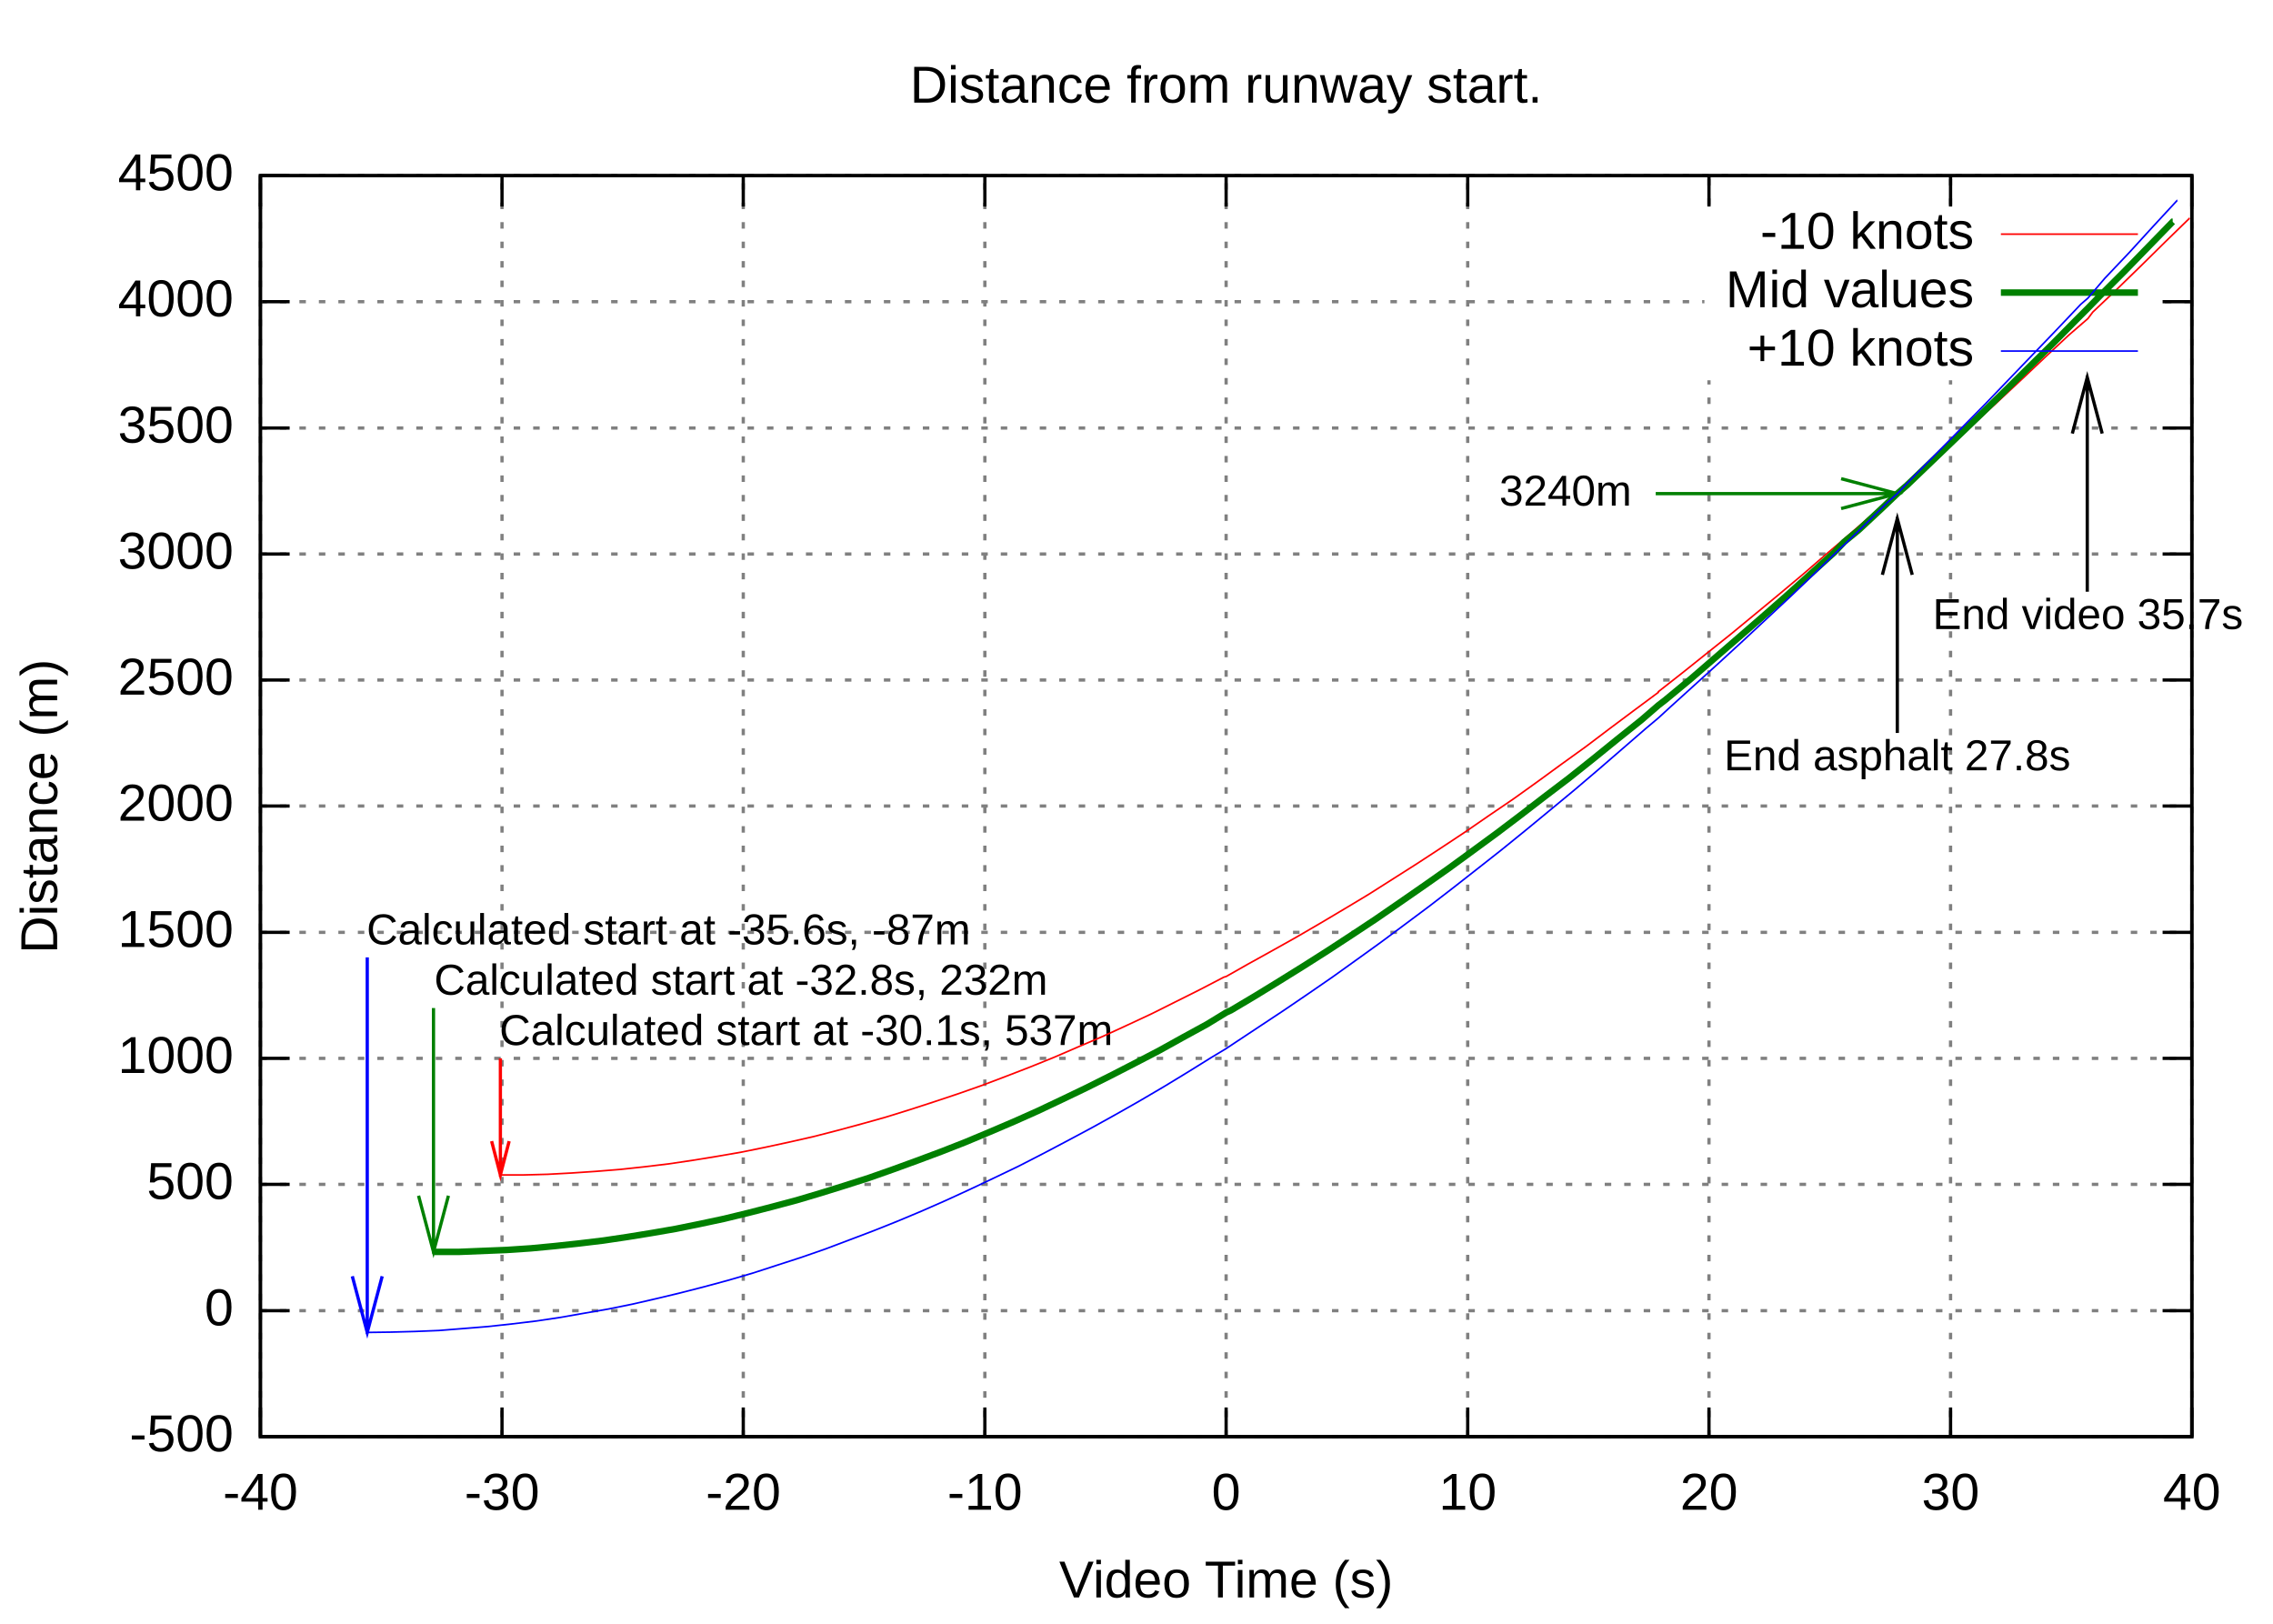
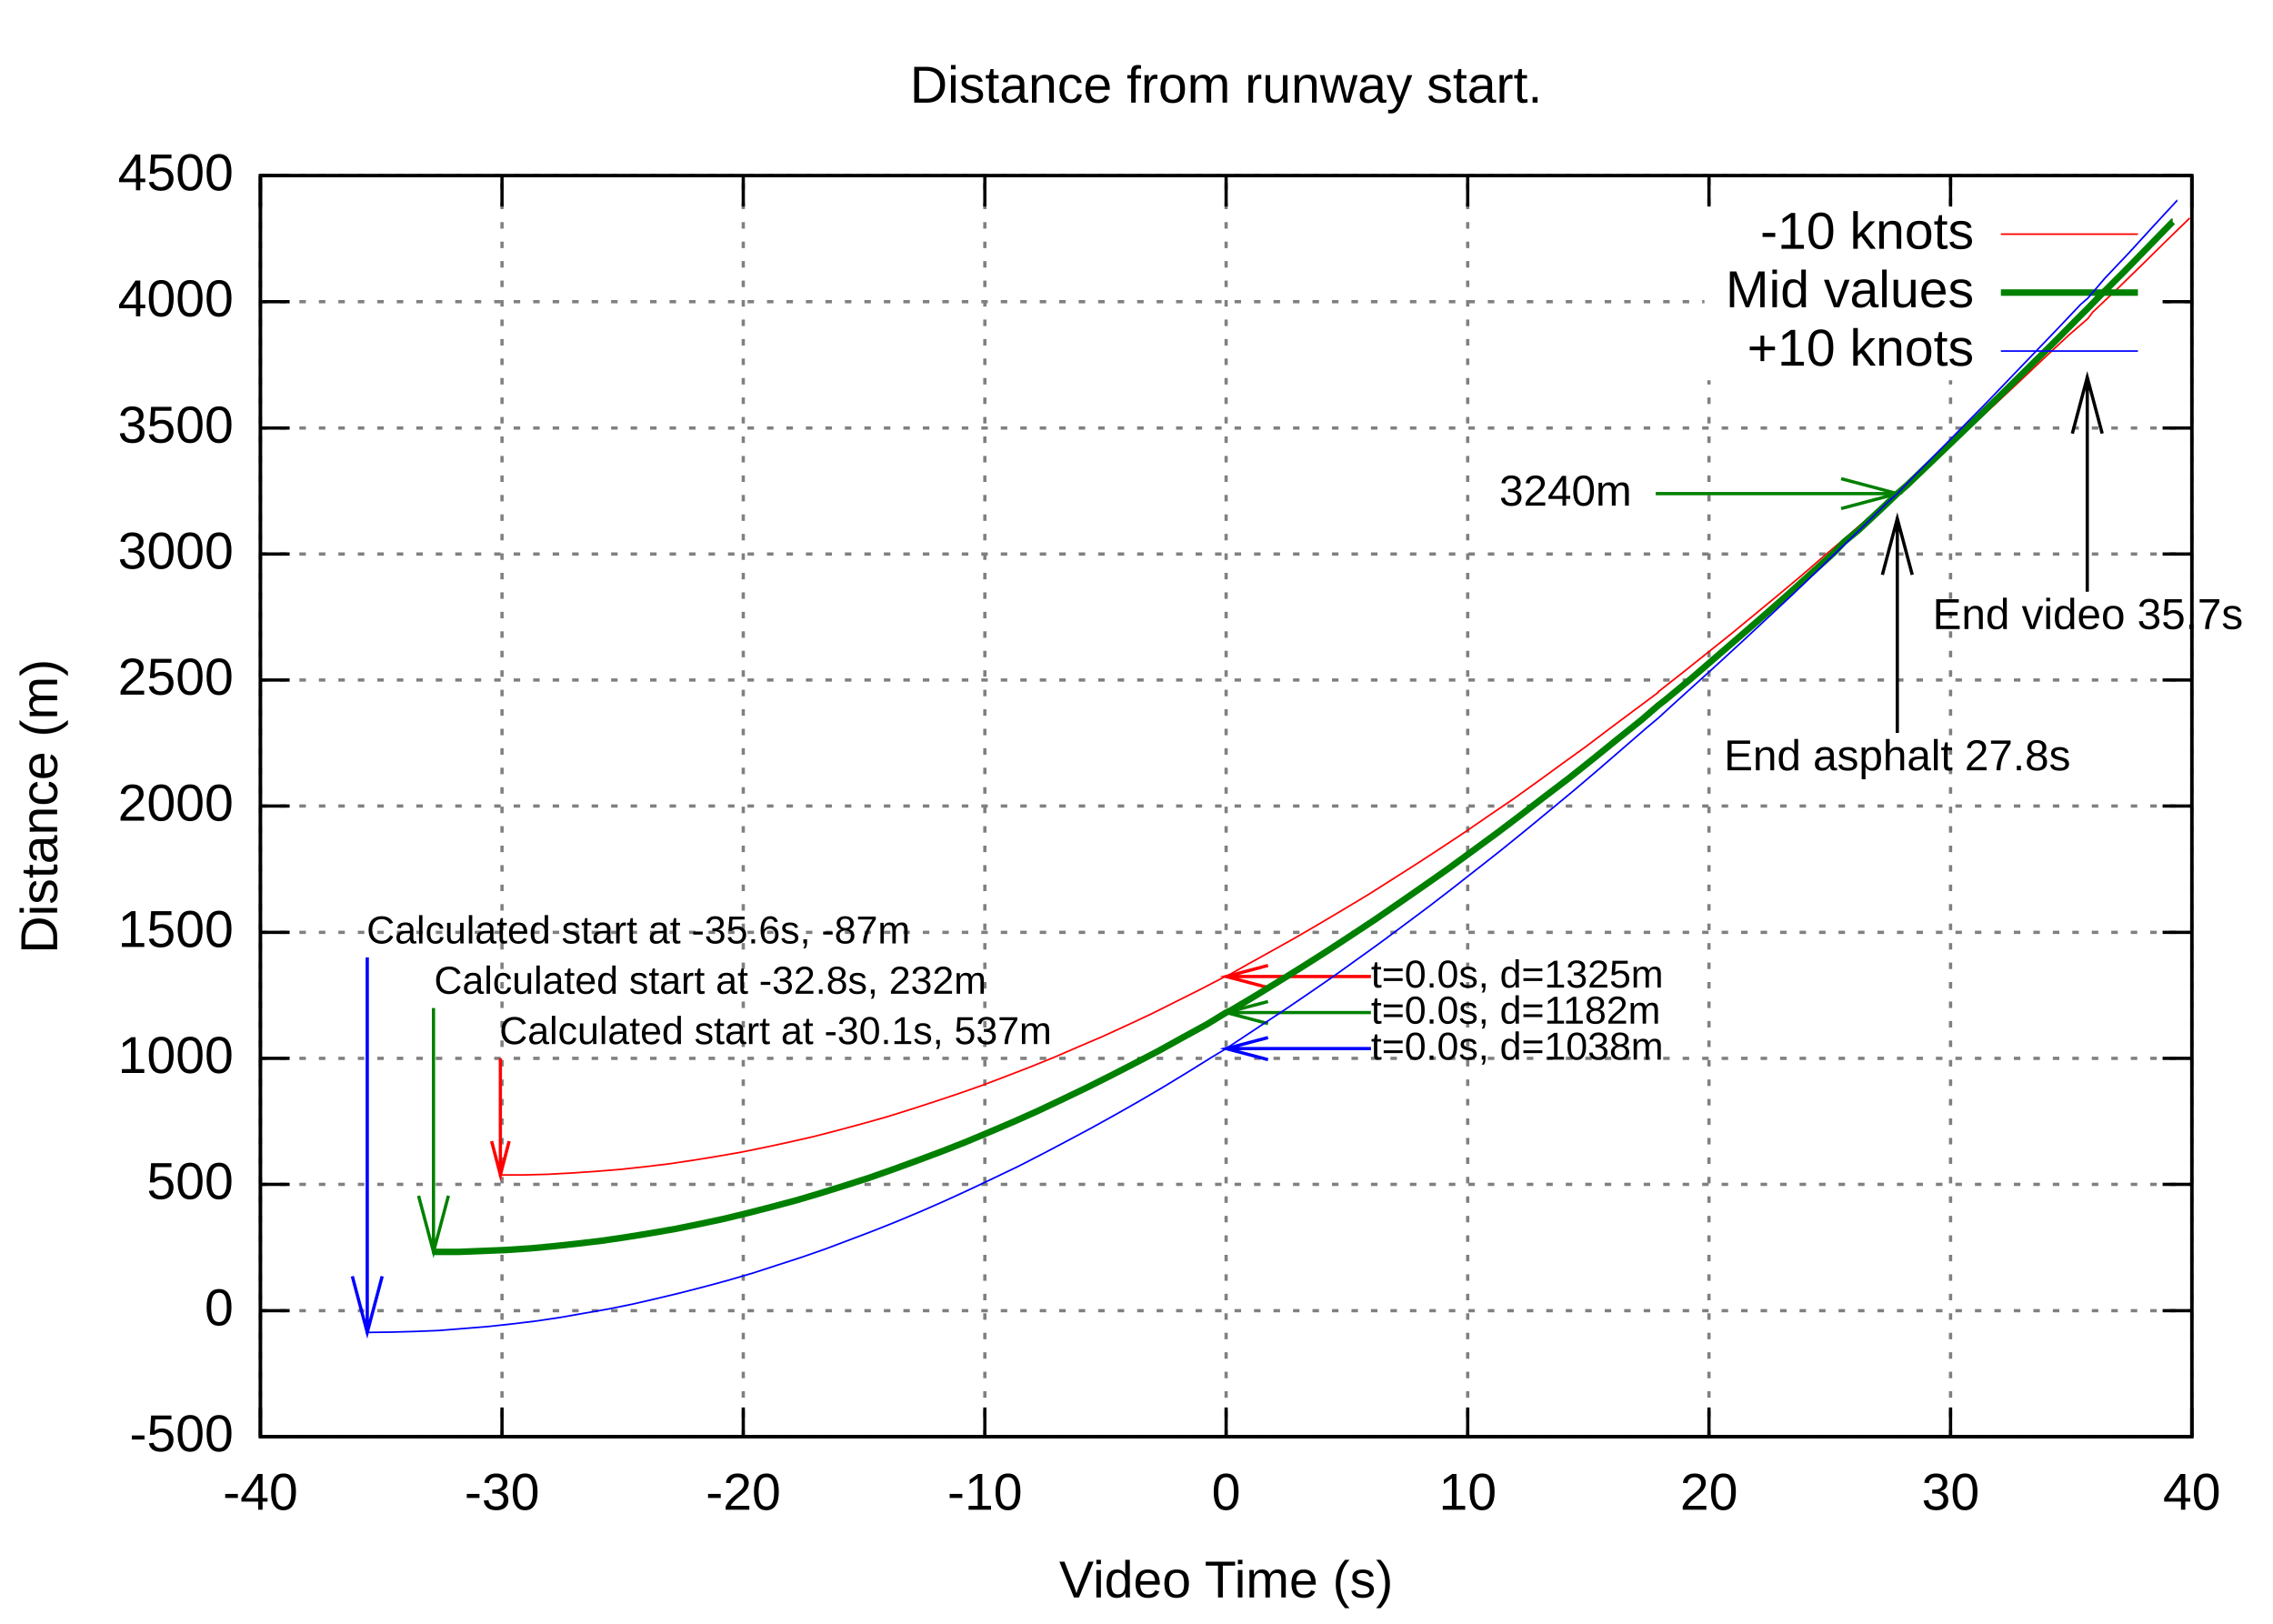
<svg xmlns="http://www.w3.org/2000/svg" xmlns:xlink="http://www.w3.org/1999/xlink" width="700" height="500" viewBox="0 0 700 500">
  <g id="gnuplot_canvas">
    <rect x="0" y="0" width="700" height="500" fill="none" />
    <defs>
      <circle id="gpDot" r="0.5" stroke-width="0.5" />
      <path id="gpPt0" stroke-width="0.222" stroke="currentColor" d="M-1,0 h2 M0,-1 v2" />
      <path id="gpPt1" stroke-width="0.222" stroke="currentColor" d="M-1,-1 L1,1 M1,-1 L-1,1" />
      <path id="gpPt2" stroke-width="0.222" stroke="currentColor" d="M-1,0 L1,0 M0,-1 L0,1 M-1,-1 L1,1 M-1,1 L1,-1" />
      <rect id="gpPt3" stroke-width="0.222" stroke="currentColor" x="-1" y="-1" width="2" height="2" />
      <rect id="gpPt4" stroke-width="0.222" stroke="currentColor" fill="currentColor" x="-1" y="-1" width="2" height="2" />
      <circle id="gpPt5" stroke-width="0.222" stroke="currentColor" cx="0" cy="0" r="1" />
      <use xlink:href="#gpPt5" id="gpPt6" fill="currentColor" stroke="none" />
      <path id="gpPt7" stroke-width="0.222" stroke="currentColor" d="M0,-1.33 L-1.33,0.67 L1.33,0.67 z" />
      <use xlink:href="#gpPt7" id="gpPt8" fill="currentColor" stroke="none" />
      <use xlink:href="#gpPt7" id="gpPt9" stroke="currentColor" transform="rotate(180)" />
      <use xlink:href="#gpPt9" id="gpPt10" fill="currentColor" stroke="none" />
      <use xlink:href="#gpPt3" id="gpPt11" stroke="currentColor" transform="rotate(45)" />
      <use xlink:href="#gpPt11" id="gpPt12" fill="currentColor" stroke="none" />
    </defs>
    <g style="fill:none; color:white; stroke:currentColor; stroke-width:1.00; stroke-linecap:butt; stroke-linejoin:miter">
</g>
    <g style="fill:none; color:black; stroke:currentColor; stroke-width:1.00; stroke-linecap:butt; stroke-linejoin:miter">
</g>
    <g style="fill:none; color:gray; stroke:currentColor; stroke-width:1.00; stroke-linecap:butt; stroke-linejoin:miter">
      <path stroke="gray" stroke-dasharray=" 2,4" class="gridline" d="M80.2,442.4 L675.0,442.4  h0.01" />
    </g>
    <g style="fill:none; color:black; stroke:currentColor; stroke-width:1.00; stroke-linecap:butt; stroke-linejoin:miter">
      <path stroke="black" d="M80.2,442.4 L89.2,442.4 M675.0,442.4 L666.0,442.4  h0.01" />
      <g transform="translate(71.9,446.9)" style="stroke:none; fill:black; font-family:Arial; font-size:12.00pt; text-anchor:end">
        <text>-500</text>
      </g>
    </g>
    <g style="fill:none; color:gray; stroke:currentColor; stroke-width:1.00; stroke-linecap:butt; stroke-linejoin:miter">
      <path stroke="gray" stroke-dasharray=" 2,4" class="gridline" d="M80.2,403.6 L675.0,403.6  h0.01" />
    </g>
    <g style="fill:none; color:black; stroke:currentColor; stroke-width:1.00; stroke-linecap:butt; stroke-linejoin:miter">
      <path stroke="black" d="M80.2,403.6 L89.2,403.6 M675.0,403.6 L666.0,403.6  h0.01" />
      <g transform="translate(71.9,408.1)" style="stroke:none; fill:black; font-family:Arial; font-size:12.00pt; text-anchor:end">
        <text> 0</text>
      </g>
    </g>
    <g style="fill:none; color:gray; stroke:currentColor; stroke-width:1.00; stroke-linecap:butt; stroke-linejoin:miter">
      <path stroke="gray" stroke-dasharray=" 2,4" class="gridline" d="M80.2,364.7 L675.0,364.7  h0.01" />
    </g>
    <g style="fill:none; color:black; stroke:currentColor; stroke-width:1.00; stroke-linecap:butt; stroke-linejoin:miter">
      <path stroke="black" d="M80.2,364.7 L89.2,364.7 M675.0,364.7 L666.0,364.7  h0.01" />
      <g transform="translate(71.9,369.2)" style="stroke:none; fill:black; font-family:Arial; font-size:12.00pt; text-anchor:end">
        <text> 500</text>
      </g>
    </g>
    <g style="fill:none; color:gray; stroke:currentColor; stroke-width:1.00; stroke-linecap:butt; stroke-linejoin:miter">
      <path stroke="gray" stroke-dasharray=" 2,4" class="gridline" d="M80.2,325.9 L675.0,325.9  h0.01" />
    </g>
    <g style="fill:none; color:black; stroke:currentColor; stroke-width:1.00; stroke-linecap:butt; stroke-linejoin:miter">
      <path stroke="black" d="M80.2,325.9 L89.2,325.9 M675.0,325.9 L666.0,325.9  h0.01" />
      <g transform="translate(71.9,330.4)" style="stroke:none; fill:black; font-family:Arial; font-size:12.00pt; text-anchor:end">
        <text> 1000</text>
      </g>
    </g>
    <g style="fill:none; color:gray; stroke:currentColor; stroke-width:1.00; stroke-linecap:butt; stroke-linejoin:miter">
      <path stroke="gray" stroke-dasharray=" 2,4" class="gridline" d="M80.2,287.1 L675.0,287.1  h0.01" />
    </g>
    <g style="fill:none; color:black; stroke:currentColor; stroke-width:1.00; stroke-linecap:butt; stroke-linejoin:miter">
      <path stroke="black" d="M80.2,287.1 L89.2,287.1 M675.0,287.1 L666.0,287.1  h0.01" />
      <g transform="translate(71.9,291.6)" style="stroke:none; fill:black; font-family:Arial; font-size:12.00pt; text-anchor:end">
        <text> 1500</text>
      </g>
    </g>
    <g style="fill:none; color:gray; stroke:currentColor; stroke-width:1.00; stroke-linecap:butt; stroke-linejoin:miter">
      <path stroke="gray" stroke-dasharray=" 2,4" class="gridline" d="M80.2,248.2 L675.0,248.2  h0.01" />
    </g>
    <g style="fill:none; color:black; stroke:currentColor; stroke-width:1.00; stroke-linecap:butt; stroke-linejoin:miter">
      <path stroke="black" d="M80.2,248.2 L89.2,248.2 M675.0,248.2 L666.0,248.2  h0.01" />
      <g transform="translate(71.9,252.7)" style="stroke:none; fill:black; font-family:Arial; font-size:12.00pt; text-anchor:end">
        <text> 2000</text>
      </g>
    </g>
    <g style="fill:none; color:gray; stroke:currentColor; stroke-width:1.00; stroke-linecap:butt; stroke-linejoin:miter">
      <path stroke="gray" stroke-dasharray=" 2,4" class="gridline" d="M80.2,209.4 L675.0,209.4  h0.01" />
    </g>
    <g style="fill:none; color:black; stroke:currentColor; stroke-width:1.00; stroke-linecap:butt; stroke-linejoin:miter">
      <path stroke="black" d="M80.2,209.4 L89.2,209.4 M675.0,209.4 L666.0,209.4  h0.01" />
      <g transform="translate(71.9,213.9)" style="stroke:none; fill:black; font-family:Arial; font-size:12.00pt; text-anchor:end">
        <text> 2500</text>
      </g>
    </g>
    <g style="fill:none; color:gray; stroke:currentColor; stroke-width:1.00; stroke-linecap:butt; stroke-linejoin:miter">
      <path stroke="gray" stroke-dasharray=" 2,4" class="gridline" d="M80.2,170.6 L675.0,170.6  h0.01" />
    </g>
    <g style="fill:none; color:black; stroke:currentColor; stroke-width:1.00; stroke-linecap:butt; stroke-linejoin:miter">
      <path stroke="black" d="M80.2,170.6 L89.2,170.6 M675.0,170.6 L666.0,170.6  h0.01" />
      <g transform="translate(71.9,175.1)" style="stroke:none; fill:black; font-family:Arial; font-size:12.00pt; text-anchor:end">
        <text> 3000</text>
      </g>
    </g>
    <g style="fill:none; color:gray; stroke:currentColor; stroke-width:1.00; stroke-linecap:butt; stroke-linejoin:miter">
      <path stroke="gray" stroke-dasharray=" 2,4" class="gridline" d="M80.2,131.8 L675.0,131.8  h0.01" />
    </g>
    <g style="fill:none; color:black; stroke:currentColor; stroke-width:1.00; stroke-linecap:butt; stroke-linejoin:miter">
      <path stroke="black" d="M80.2,131.8 L89.2,131.8 M675.0,131.8 L666.0,131.8  h0.01" />
      <g transform="translate(71.9,136.3)" style="stroke:none; fill:black; font-family:Arial; font-size:12.00pt; text-anchor:end">
        <text> 3500</text>
      </g>
    </g>
    <g style="fill:none; color:gray; stroke:currentColor; stroke-width:1.00; stroke-linecap:butt; stroke-linejoin:miter">
      <path stroke="gray" stroke-dasharray=" 2,4" class="gridline" d="M80.2,92.9 L524.9,92.9 M666.7,92.9 L675.0,92.9  h0.01" />
    </g>
    <g style="fill:none; color:black; stroke:currentColor; stroke-width:1.00; stroke-linecap:butt; stroke-linejoin:miter">
      <path stroke="black" d="M80.2,92.9 L89.2,92.9 M675.0,92.9 L666.0,92.9  h0.01" />
      <g transform="translate(71.9,97.4)" style="stroke:none; fill:black; font-family:Arial; font-size:12.00pt; text-anchor:end">
        <text> 4000</text>
      </g>
    </g>
    <g style="fill:none; color:gray; stroke:currentColor; stroke-width:1.00; stroke-linecap:butt; stroke-linejoin:miter">
      <path stroke="gray" stroke-dasharray=" 2,4" class="gridline" d="M80.2,54.1 L675.0,54.1  h0.01" />
    </g>
    <g style="fill:none; color:black; stroke:currentColor; stroke-width:1.00; stroke-linecap:butt; stroke-linejoin:miter">
      <path stroke="black" d="M80.2,54.1 L89.2,54.1 M675.0,54.1 L666.0,54.1  h0.01" />
      <g transform="translate(71.9,58.6)" style="stroke:none; fill:black; font-family:Arial; font-size:12.00pt; text-anchor:end">
        <text> 4500</text>
      </g>
    </g>
    <g style="fill:none; color:gray; stroke:currentColor; stroke-width:1.00; stroke-linecap:butt; stroke-linejoin:miter">
      <path stroke="gray" stroke-dasharray=" 2,4" class="gridline" d="M80.2,442.4 L80.2,54.1  h0.01" />
    </g>
    <g style="fill:none; color:black; stroke:currentColor; stroke-width:1.00; stroke-linecap:butt; stroke-linejoin:miter">
      <path stroke="black" d="M80.2,442.4 L80.2,433.4 M80.2,54.1 L80.2,63.1  h0.01" />
      <g transform="translate(80.2,464.9)" style="stroke:none; fill:black; font-family:Arial; font-size:12.00pt; text-anchor:middle">
        <text>-40</text>
      </g>
    </g>
    <g style="fill:none; color:gray; stroke:currentColor; stroke-width:1.00; stroke-linecap:butt; stroke-linejoin:miter">
      <path stroke="gray" stroke-dasharray=" 2,4" class="gridline" d="M154.6,442.4 L154.6,54.1  h0.01" />
    </g>
    <g style="fill:none; color:black; stroke:currentColor; stroke-width:1.00; stroke-linecap:butt; stroke-linejoin:miter">
      <path stroke="black" d="M154.6,442.4 L154.6,433.4 M154.6,54.1 L154.6,63.1  h0.01" />
      <g transform="translate(154.6,464.9)" style="stroke:none; fill:black; font-family:Arial; font-size:12.00pt; text-anchor:middle">
        <text>-30</text>
      </g>
    </g>
    <g style="fill:none; color:gray; stroke:currentColor; stroke-width:1.00; stroke-linecap:butt; stroke-linejoin:miter">
      <path stroke="gray" stroke-dasharray=" 2,4" class="gridline" d="M228.9,442.4 L228.9,54.1  h0.01" />
    </g>
    <g style="fill:none; color:black; stroke:currentColor; stroke-width:1.00; stroke-linecap:butt; stroke-linejoin:miter">
      <path stroke="black" d="M228.9,442.4 L228.9,433.4 M228.9,54.1 L228.9,63.1  h0.01" />
      <g transform="translate(228.9,464.9)" style="stroke:none; fill:black; font-family:Arial; font-size:12.00pt; text-anchor:middle">
        <text>-20</text>
      </g>
    </g>
    <g style="fill:none; color:gray; stroke:currentColor; stroke-width:1.00; stroke-linecap:butt; stroke-linejoin:miter">
      <path stroke="gray" stroke-dasharray=" 2,4" class="gridline" d="M303.3,442.4 L303.3,54.1  h0.01" />
    </g>
    <g style="fill:none; color:black; stroke:currentColor; stroke-width:1.00; stroke-linecap:butt; stroke-linejoin:miter">
      <path stroke="black" d="M303.3,442.4 L303.3,433.4 M303.3,54.1 L303.3,63.1  h0.01" />
      <g transform="translate(303.3,464.9)" style="stroke:none; fill:black; font-family:Arial; font-size:12.00pt; text-anchor:middle">
        <text>-10</text>
      </g>
    </g>
    <g style="fill:none; color:gray; stroke:currentColor; stroke-width:1.00; stroke-linecap:butt; stroke-linejoin:miter">
      <path stroke="gray" stroke-dasharray=" 2,4" class="gridline" d="M377.6,442.4 L377.6,54.1  h0.01" />
    </g>
    <g style="fill:none; color:black; stroke:currentColor; stroke-width:1.00; stroke-linecap:butt; stroke-linejoin:miter">
      <path stroke="black" d="M377.6,442.4 L377.6,433.4 M377.6,54.1 L377.6,63.1  h0.01" />
      <g transform="translate(377.6,464.9)" style="stroke:none; fill:black; font-family:Arial; font-size:12.00pt; text-anchor:middle">
        <text> 0</text>
      </g>
    </g>
    <g style="fill:none; color:gray; stroke:currentColor; stroke-width:1.00; stroke-linecap:butt; stroke-linejoin:miter">
      <path stroke="gray" stroke-dasharray=" 2,4" class="gridline" d="M452.0,442.4 L452.0,54.1  h0.01" />
    </g>
    <g style="fill:none; color:black; stroke:currentColor; stroke-width:1.00; stroke-linecap:butt; stroke-linejoin:miter">
      <path stroke="black" d="M452.0,442.4 L452.0,433.4 M452.0,54.1 L452.0,63.1  h0.01" />
      <g transform="translate(452.0,464.9)" style="stroke:none; fill:black; font-family:Arial; font-size:12.00pt; text-anchor:middle">
        <text> 10</text>
      </g>
    </g>
    <g style="fill:none; color:gray; stroke:currentColor; stroke-width:1.00; stroke-linecap:butt; stroke-linejoin:miter">
      <path stroke="gray" stroke-dasharray=" 2,4" class="gridline" d="M526.3,442.4 L526.3,117.1 M526.3,63.1 L526.3,54.1  h0.01" />
    </g>
    <g style="fill:none; color:black; stroke:currentColor; stroke-width:1.00; stroke-linecap:butt; stroke-linejoin:miter">
      <path stroke="black" d="M526.3,442.4 L526.3,433.4 M526.3,54.1 L526.3,63.1  h0.01" />
      <g transform="translate(526.3,464.9)" style="stroke:none; fill:black; font-family:Arial; font-size:12.00pt; text-anchor:middle">
        <text> 20</text>
      </g>
    </g>
    <g style="fill:none; color:gray; stroke:currentColor; stroke-width:1.00; stroke-linecap:butt; stroke-linejoin:miter">
      <path stroke="gray" stroke-dasharray=" 2,4" class="gridline" d="M600.7,442.4 L600.7,117.1 M600.7,63.1 L600.7,54.1  h0.01" />
    </g>
    <g style="fill:none; color:black; stroke:currentColor; stroke-width:1.00; stroke-linecap:butt; stroke-linejoin:miter">
      <path stroke="black" d="M600.7,442.4 L600.7,433.4 M600.7,54.1 L600.7,63.1  h0.01" />
      <g transform="translate(600.7,464.9)" style="stroke:none; fill:black; font-family:Arial; font-size:12.00pt; text-anchor:middle">
        <text> 30</text>
      </g>
    </g>
    <g style="fill:none; color:gray; stroke:currentColor; stroke-width:1.00; stroke-linecap:butt; stroke-linejoin:miter">
      <path stroke="gray" stroke-dasharray=" 2,4" class="gridline" d="M675.0,442.4 L675.0,54.1  h0.01" />
    </g>
    <g style="fill:none; color:black; stroke:currentColor; stroke-width:1.00; stroke-linecap:butt; stroke-linejoin:miter">
      <path stroke="black" d="M675.0,442.4 L675.0,433.4 M675.0,54.1 L675.0,63.1  h0.01" />
      <g transform="translate(675.0,464.9)" style="stroke:none; fill:black; font-family:Arial; font-size:12.00pt; text-anchor:middle">
        <text> 40</text>
      </g>
      <path stroke="black" d="M80.2,54.1 L80.2,442.4 L675.0,442.4 L675.0,54.1 L80.2,54.1 Z  h0.01" />
      <g transform="translate(17.6,248.3) rotate(270)" style="stroke:none; fill:black; font-family:Arial; font-size:12.00pt; text-anchor:middle">
        <text>Distance (m)</text>
      </g>
      <g transform="translate(377.6,491.9)" style="stroke:none; fill:black; font-family:Arial; font-size:12.00pt; text-anchor:middle">
        <text>Video Time (s)</text>
      </g>
      <g transform="translate(377.6,31.6)" style="stroke:none; fill:black; font-family:Arial; font-size:12.00pt; text-anchor:middle">
        <text>Distance from runway start.</text>
      </g>
-       <g transform="translate(153.8,321.8)" style="stroke:none; fill:black; font-family:Arial; font-size:10.00pt; text-anchor:start">
+       <g transform="translate(153.8,321.5)" style="stroke:none; fill:black; font-family:Arial; font-size:9.00pt; text-anchor:start">
        <text>Calculated start at -30.1s, 537m</text>
      </g>
-       <g transform="translate(133.7,306.3)" style="stroke:none; fill:black; font-family:Arial; font-size:10.00pt; text-anchor:start">
+       <g transform="translate(133.7,306.0)" style="stroke:none; fill:black; font-family:Arial; font-size:9.00pt; text-anchor:start">
        <text>Calculated start at -32.8s, 232m</text>
      </g>
-       <g transform="translate(112.9,290.8)" style="stroke:none; fill:black; font-family:Arial; font-size:10.00pt; text-anchor:start">
+       <g transform="translate(112.9,290.5)" style="stroke:none; fill:black; font-family:Arial; font-size:9.00pt; text-anchor:start">
        <text>Calculated start at -35.6s, -87m</text>
+       </g>
+       <g transform="translate(422.2,304.1)" style="stroke:none; fill:black; font-family:Arial; font-size:9.00pt; text-anchor:start">
+         <text>t=0.0s, d=1325m</text>
+       </g>
+       <g transform="translate(422.2,315.2)" style="stroke:none; fill:black; font-family:Arial; font-size:9.00pt; text-anchor:start">
+         <text>t=0.0s, d=1182m</text>
+       </g>
+       <g transform="translate(422.2,326.3)" style="stroke:none; fill:black; font-family:Arial; font-size:9.00pt; text-anchor:start">
+         <text>t=0.0s, d=1038m</text>
      </g>
      <g transform="translate(584.3,237.2)" style="stroke:none; fill:black; font-family:Arial; font-size:10.00pt; text-anchor:middle">
        <text>End asphalt 27.8s</text>
      </g>
      <g transform="translate(502.5,155.7)" style="stroke:none; fill:black; font-family:Arial; font-size:10.00pt; text-anchor:end">
        <text>3240m</text>
      </g>
      <g transform="translate(643.0,193.7)" style="stroke:none; fill:black; font-family:Arial; font-size:10.00pt; text-anchor:middle">
        <text>End video 35.7s</text>
      </g>
    </g>
    <g style="fill:none; color:red; stroke:currentColor; stroke-width:1.00; stroke-linecap:butt; stroke-linejoin:miter">
      <path stroke="red" d="M151.4,351.4 L154.1,361.8 L156.8,351.4 M154.1,325.9 L154.1,361.8  h0.01" />
    </g>
    <g style="fill:none; color:green; stroke:currentColor; stroke-width:1.00; stroke-linecap:butt; stroke-linejoin:miter">
      <path stroke="green" d="M128.9,368.2 L133.5,385.5 L138.1,368.2 M133.5,310.4 L133.5,385.5  h0.01" />
    </g>
    <g style="fill:none; color:blue; stroke:currentColor; stroke-width:1.00; stroke-linecap:butt; stroke-linejoin:miter">
      <path stroke="blue" d="M108.5,393.0 L113.1,410.3 L117.7,393.0 M113.1,294.8 L113.1,410.3  h0.01" />
+     </g>
+     <g style="fill:none; color:red; stroke:currentColor; stroke-width:1.00; stroke-linecap:butt; stroke-linejoin:miter">
+       <path stroke="red" d="M390.5,297.3 L377.6,300.7 L390.5,304.1 M422.2,300.7 L377.6,300.7  h0.01" />
+     </g>
+     <g style="fill:none; color:green; stroke:currentColor; stroke-width:1.00; stroke-linecap:butt; stroke-linejoin:miter">
+       <path stroke="green" d="M390.5,308.4 L377.6,311.8 L390.5,315.2 M422.2,311.8 L377.6,311.8  h0.01" />
+     </g>
+     <g style="fill:none; color:blue; stroke:currentColor; stroke-width:1.00; stroke-linecap:butt; stroke-linejoin:miter">
+       <path stroke="blue" d="M390.5,319.5 L377.6,322.9 L390.5,326.3 M422.2,322.9 L377.6,322.9  h0.01" />
    </g>
    <g style="fill:none; color:black; stroke:currentColor; stroke-width:1.00; stroke-linecap:butt; stroke-linejoin:miter">
      <path stroke="black" d="M588.9,177.0 L584.3,159.7 L579.7,177.0 M584.3,225.7 L584.3,159.7  h0.01" />
    </g>
    <g style="fill:none; color:green; stroke:currentColor; stroke-width:1.00; stroke-linecap:butt; stroke-linejoin:miter">
      <path stroke="green" d="M567.0,156.6 L584.3,152.0 L567.0,147.4 M509.9,152.0 L584.3,152.0  h0.01" />
    </g>
    <g style="fill:none; color:black; stroke:currentColor; stroke-width:1.00; stroke-linecap:butt; stroke-linejoin:miter">
      <path stroke="black" d="M647.4,133.5 L642.8,116.2 L638.2,133.5 M642.8,182.2 L642.8,116.2  h0.01" />
    </g>
    <g id="gnuplot_plot_1">
      <g style="fill:none; color:white; stroke:black; stroke-width:0.50; stroke-linecap:butt; stroke-linejoin:miter">
</g>
      <g style="fill:none; color:red; stroke:currentColor; stroke-width:0.50; stroke-linecap:butt; stroke-linejoin:miter">
        <g transform="translate(607.9,76.6)" style="stroke:none; fill:black; font-family:Arial; font-size:12.00pt; text-anchor:end">
          <text>-10 knots</text>
        </g>
        <path d="M616.2,72.1 L658.4,72.1 M153.8,361.8 L161.2,361.8 L168.7,361.6 L176.1,361.2 L183.5,360.7 L191.0,360.1    L198.4,359.3 L205.9,358.4 L213.3,357.3 L220.7,356.1 L228.2,354.8 L235.6,353.3 L243.0,351.7 L250.5,350.0    L257.9,348.1 L265.3,346.1 L272.8,344.0 L280.2,341.7 L287.6,339.3 L295.1,336.8 L302.5,334.2 L309.9,331.4    L317.4,328.5 L324.8,325.5 L332.2,322.3 L339.7,319.1 L347.1,315.7 L354.6,312.2 L362.0,308.5 L369.4,304.8    L376.9,300.9 L377.6,300.7 L384.3,296.9 L391.7,292.8 L399.2,288.6 L406.6,284.3 L414.0,279.9 L421.5,275.4    L428.9,270.7 L436.3,266.0 L443.8,261.1 L451.2,256.2 L458.6,251.1 L466.1,246.0 L473.5,240.7 L480.9,235.3    L488.4,229.9 L495.8,224.3 L503.3,218.7 L510.7,213.2 L510.7,213.0 L518.1,207.2 L525.6,201.2 L533.0,195.3    L540.4,189.2 L547.9,183.0 L555.3,176.8 L562.7,170.4 L567.9,166.0 L570.2,164.0 L577.6,157.6 L584.3,152.0    L585.0,151.0 L592.5,144.4 L599.9,137.7 L607.3,130.9 L614.8,124.1 L622.2,117.2 L629.6,110.2 L637.1,103.2    L643.0,98.1 L644.5,96.1 L652.0,89.0 L659.4,81.8 L666.8,74.5 L674.3,67.2  h0.01" />
      </g>
    </g>
    <g id="gnuplot_plot_2">
      <g style="fill:none; color:white; stroke:currentColor; stroke-width:2.00; stroke-linecap:butt; stroke-linejoin:miter">
</g>
      <g style="fill:none; color:green; stroke:currentColor; stroke-width:2.00; stroke-linecap:butt; stroke-linejoin:miter">
        <g transform="translate(607.9,94.6)" style="stroke:none; fill:black; font-family:Arial; font-size:12.00pt; text-anchor:end">
          <text>Mid values</text>
        </g>
        <path d="M616.2,90.1 L658.4,90.1 M133.7,385.5 L141.2,385.5 L148.6,385.2 L156.0,384.9 L163.5,384.4 L170.9,383.7    L178.3,382.9 L185.8,382.0 L193.2,380.9 L200.6,379.7 L208.1,378.4 L215.5,376.9 L223.0,375.3 L230.4,373.5    L237.8,371.6 L245.3,369.6 L252.7,367.4 L260.1,365.1 L267.6,362.7 L275.0,360.1 L282.4,357.4 L289.9,354.6    L297.3,351.7 L304.7,348.6 L312.2,345.4 L319.6,342.1 L327.0,338.6 L334.5,335.0 L341.9,331.3 L349.3,327.5    L356.8,323.6 L364.2,319.5 L371.7,315.4 L377.6,311.8 L379.1,311.1 L386.5,306.7 L394.0,302.1 L401.4,297.5    L408.8,292.8 L416.3,287.9 L423.7,283.0 L431.1,277.9 L438.6,272.7 L446.0,267.5 L453.4,262.1 L460.9,256.6    L468.3,251.0 L475.7,245.3 L483.2,239.6 L490.6,233.7 L498.0,227.7 L505.5,221.7 L510.7,217.2 L512.9,215.5    L520.4,209.3 L527.8,202.9 L535.2,196.5 L542.7,190.0 L550.1,183.5 L557.5,176.8 L565.0,170.0 L567.9,166.9    L572.4,163.2 L579.8,156.3 L584.3,152.0 L587.3,149.4 L594.7,142.3 L602.1,135.2 L609.6,128.0 L617.0,120.8    L624.4,113.5 L631.9,106.1 L639.3,98.6 L643.0,94.9 L646.7,91.1 L654.2,83.6 L661.6,76.0 L669.1,68.3     h0.01" />
      </g>
    </g>
    <g id="gnuplot_plot_3">
      <g style="fill:none; color:white; stroke:currentColor; stroke-width:0.50; stroke-linecap:butt; stroke-linejoin:miter">
</g>
      <g style="fill:none; color:blue; stroke:currentColor; stroke-width:0.50; stroke-linecap:butt; stroke-linejoin:miter">
        <g transform="translate(607.9,112.6)" style="stroke:none; fill:black; font-family:Arial; font-size:12.00pt; text-anchor:end">
          <text>+10 knots</text>
        </g>
        <path d="M616.2,108.1 L658.4,108.1 M112.9,410.3 L120.3,410.2 L127.8,410.0 L135.2,409.7 L142.7,409.1 L150.1,408.5    L157.5,407.7 L165.0,406.8 L172.4,405.7 L179.8,404.4 L187.3,403.1 L194.7,401.6 L202.1,399.9 L209.6,398.1    L217.0,396.2 L224.4,394.2 L231.9,392.0 L239.3,389.6 L246.7,387.2 L254.2,384.6 L261.6,381.8 L269.0,379.0    L276.5,376.0 L283.9,372.9 L291.4,369.6 L298.8,366.2 L306.2,362.7 L313.7,359.1 L321.1,355.3 L328.5,351.4    L336.0,347.4 L343.4,343.3 L350.8,339.1 L358.3,334.7 L365.7,330.2 L373.1,325.6 L377.6,322.9 L380.6,320.9    L388.0,316.0 L395.4,311.1 L402.9,306.0 L410.3,300.9 L417.7,295.6 L425.2,290.2 L432.6,284.7 L440.1,279.1    L447.5,273.4 L454.9,267.6 L462.4,261.7 L469.8,255.7 L477.2,249.6 L484.7,243.4 L492.1,237.1 L499.5,230.7    L507.0,224.2 L510.7,221.1 L514.4,217.7 L521.8,211.0 L529.3,204.2 L536.7,197.4 L544.1,190.5 L551.6,183.5    L559.0,176.4 L566.4,169.2 L567.9,167.8 L573.9,162.0 L581.3,154.7 L584.3,152.0 L588.8,147.3 L596.2,139.8    L603.6,132.3 L611.1,124.7 L618.5,117.0 L625.9,109.3 L633.4,101.5 L640.8,93.7 L643.0,91.8 L648.2,85.7    L655.7,77.8 L663.1,69.7 L670.5,61.7  h0.01" />
      </g>
    </g>
    <g style="fill:none; color:white; stroke:currentColor; stroke-width:1.00; stroke-linecap:butt; stroke-linejoin:miter">
</g>
    <g style="fill:none; color:black; stroke:currentColor; stroke-width:1.00; stroke-linecap:butt; stroke-linejoin:miter">
      <path stroke="black" d="M80.2,54.1 L80.2,442.4 L675.0,442.4 L675.0,54.1 L80.2,54.1 Z  h0.01" />
    </g>
  </g>
</svg>
